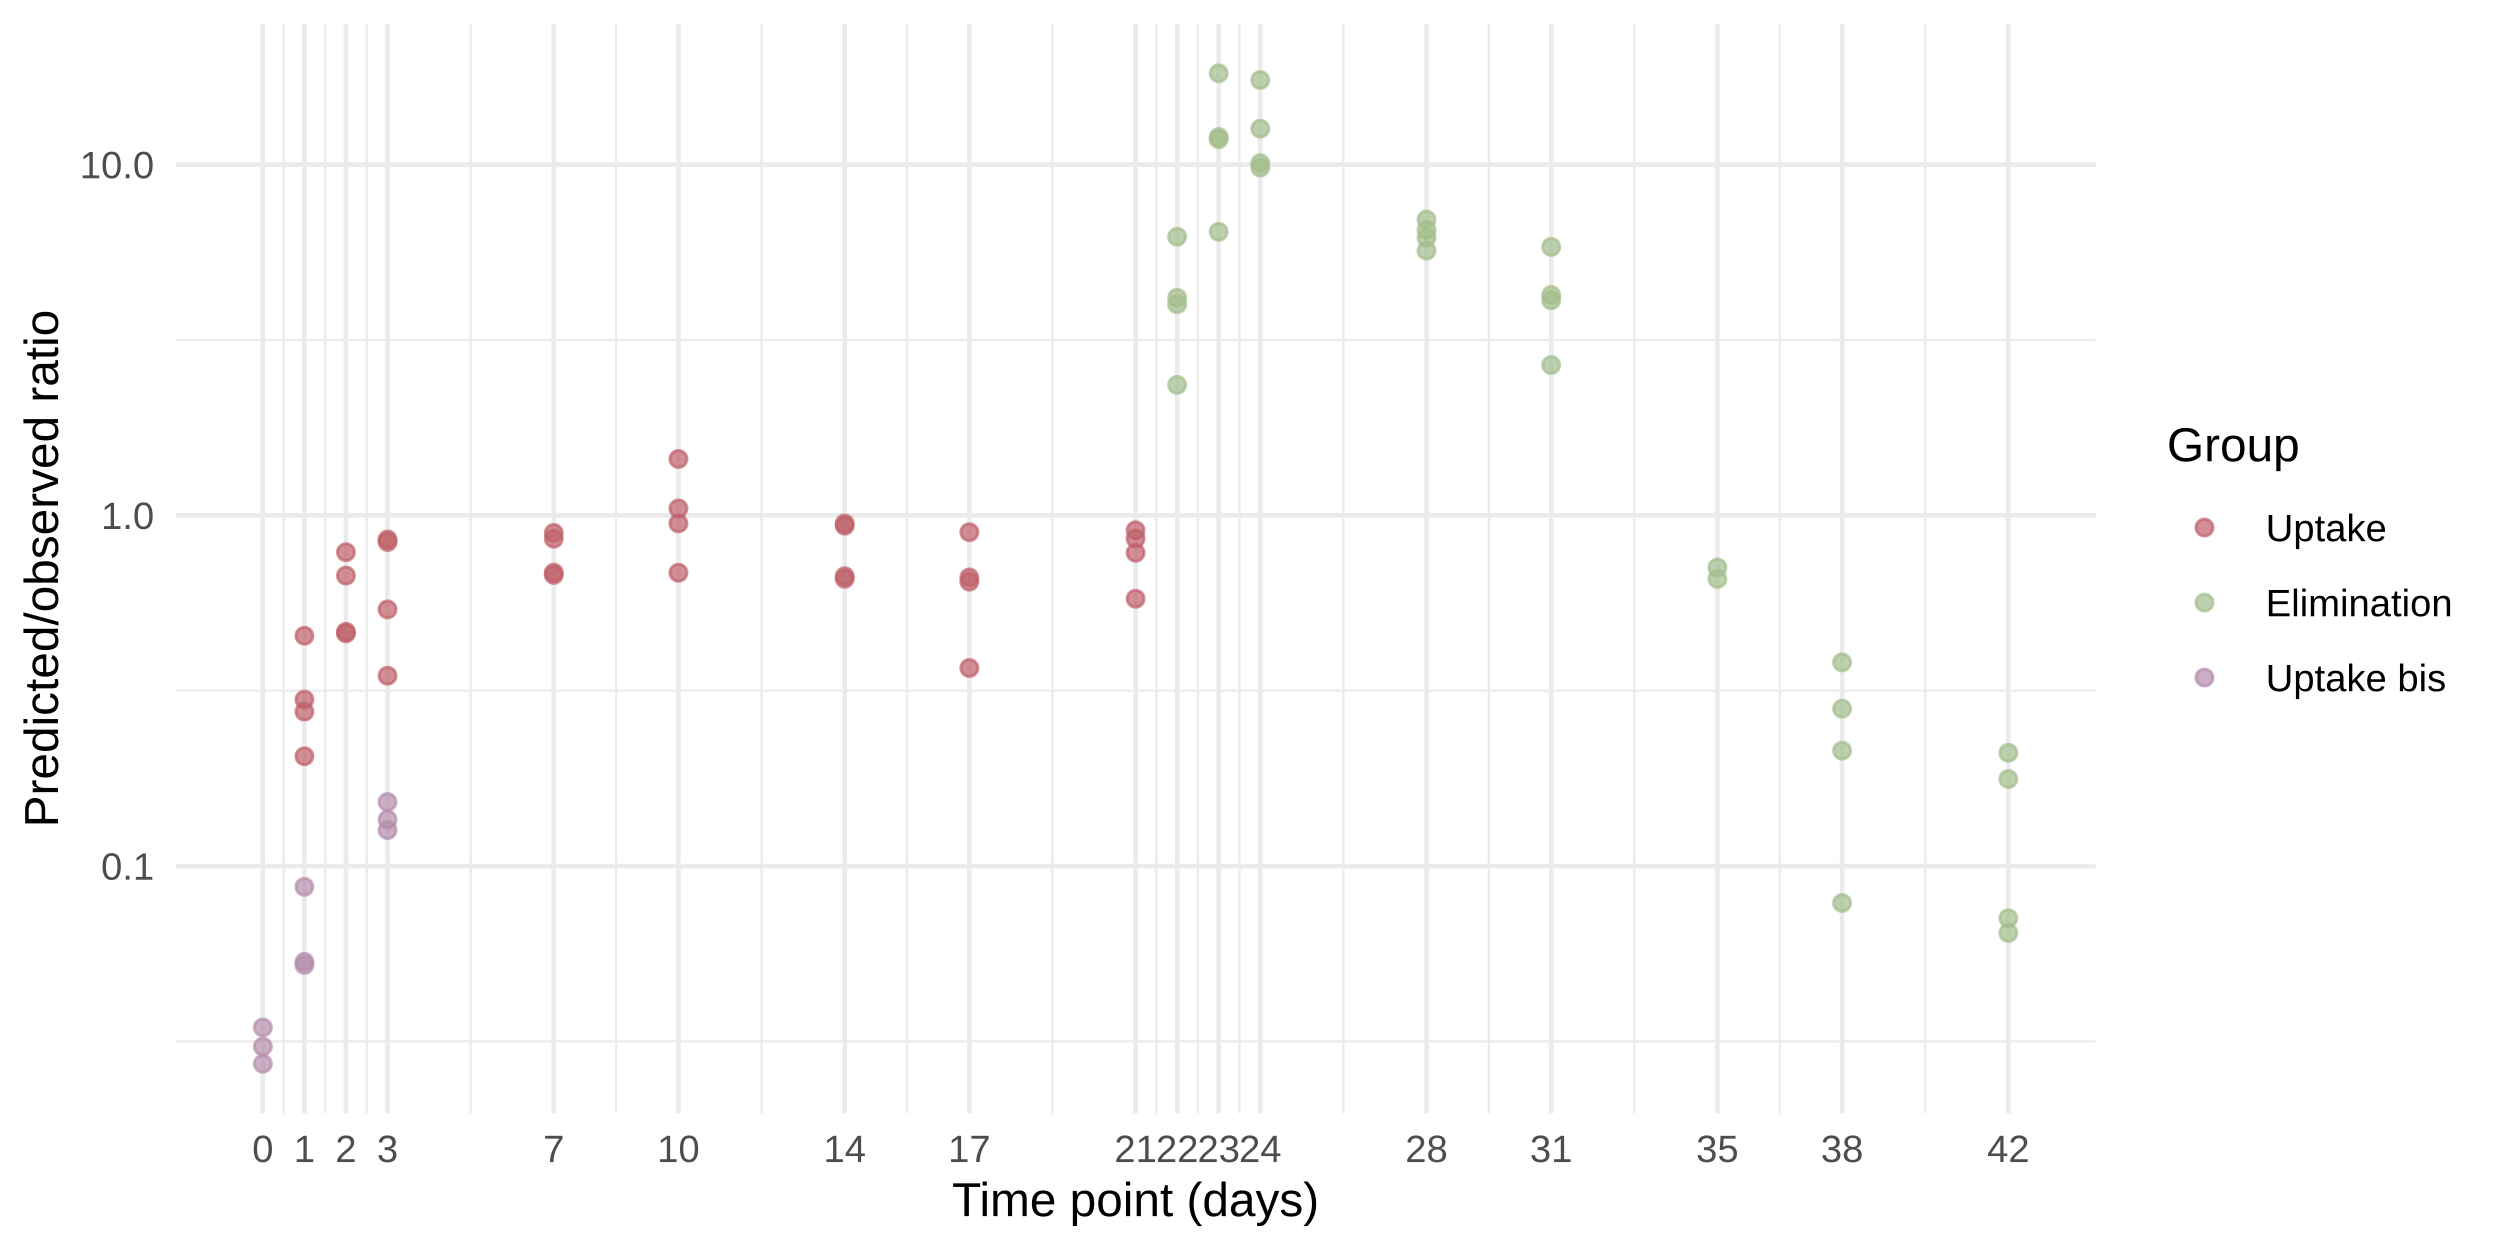
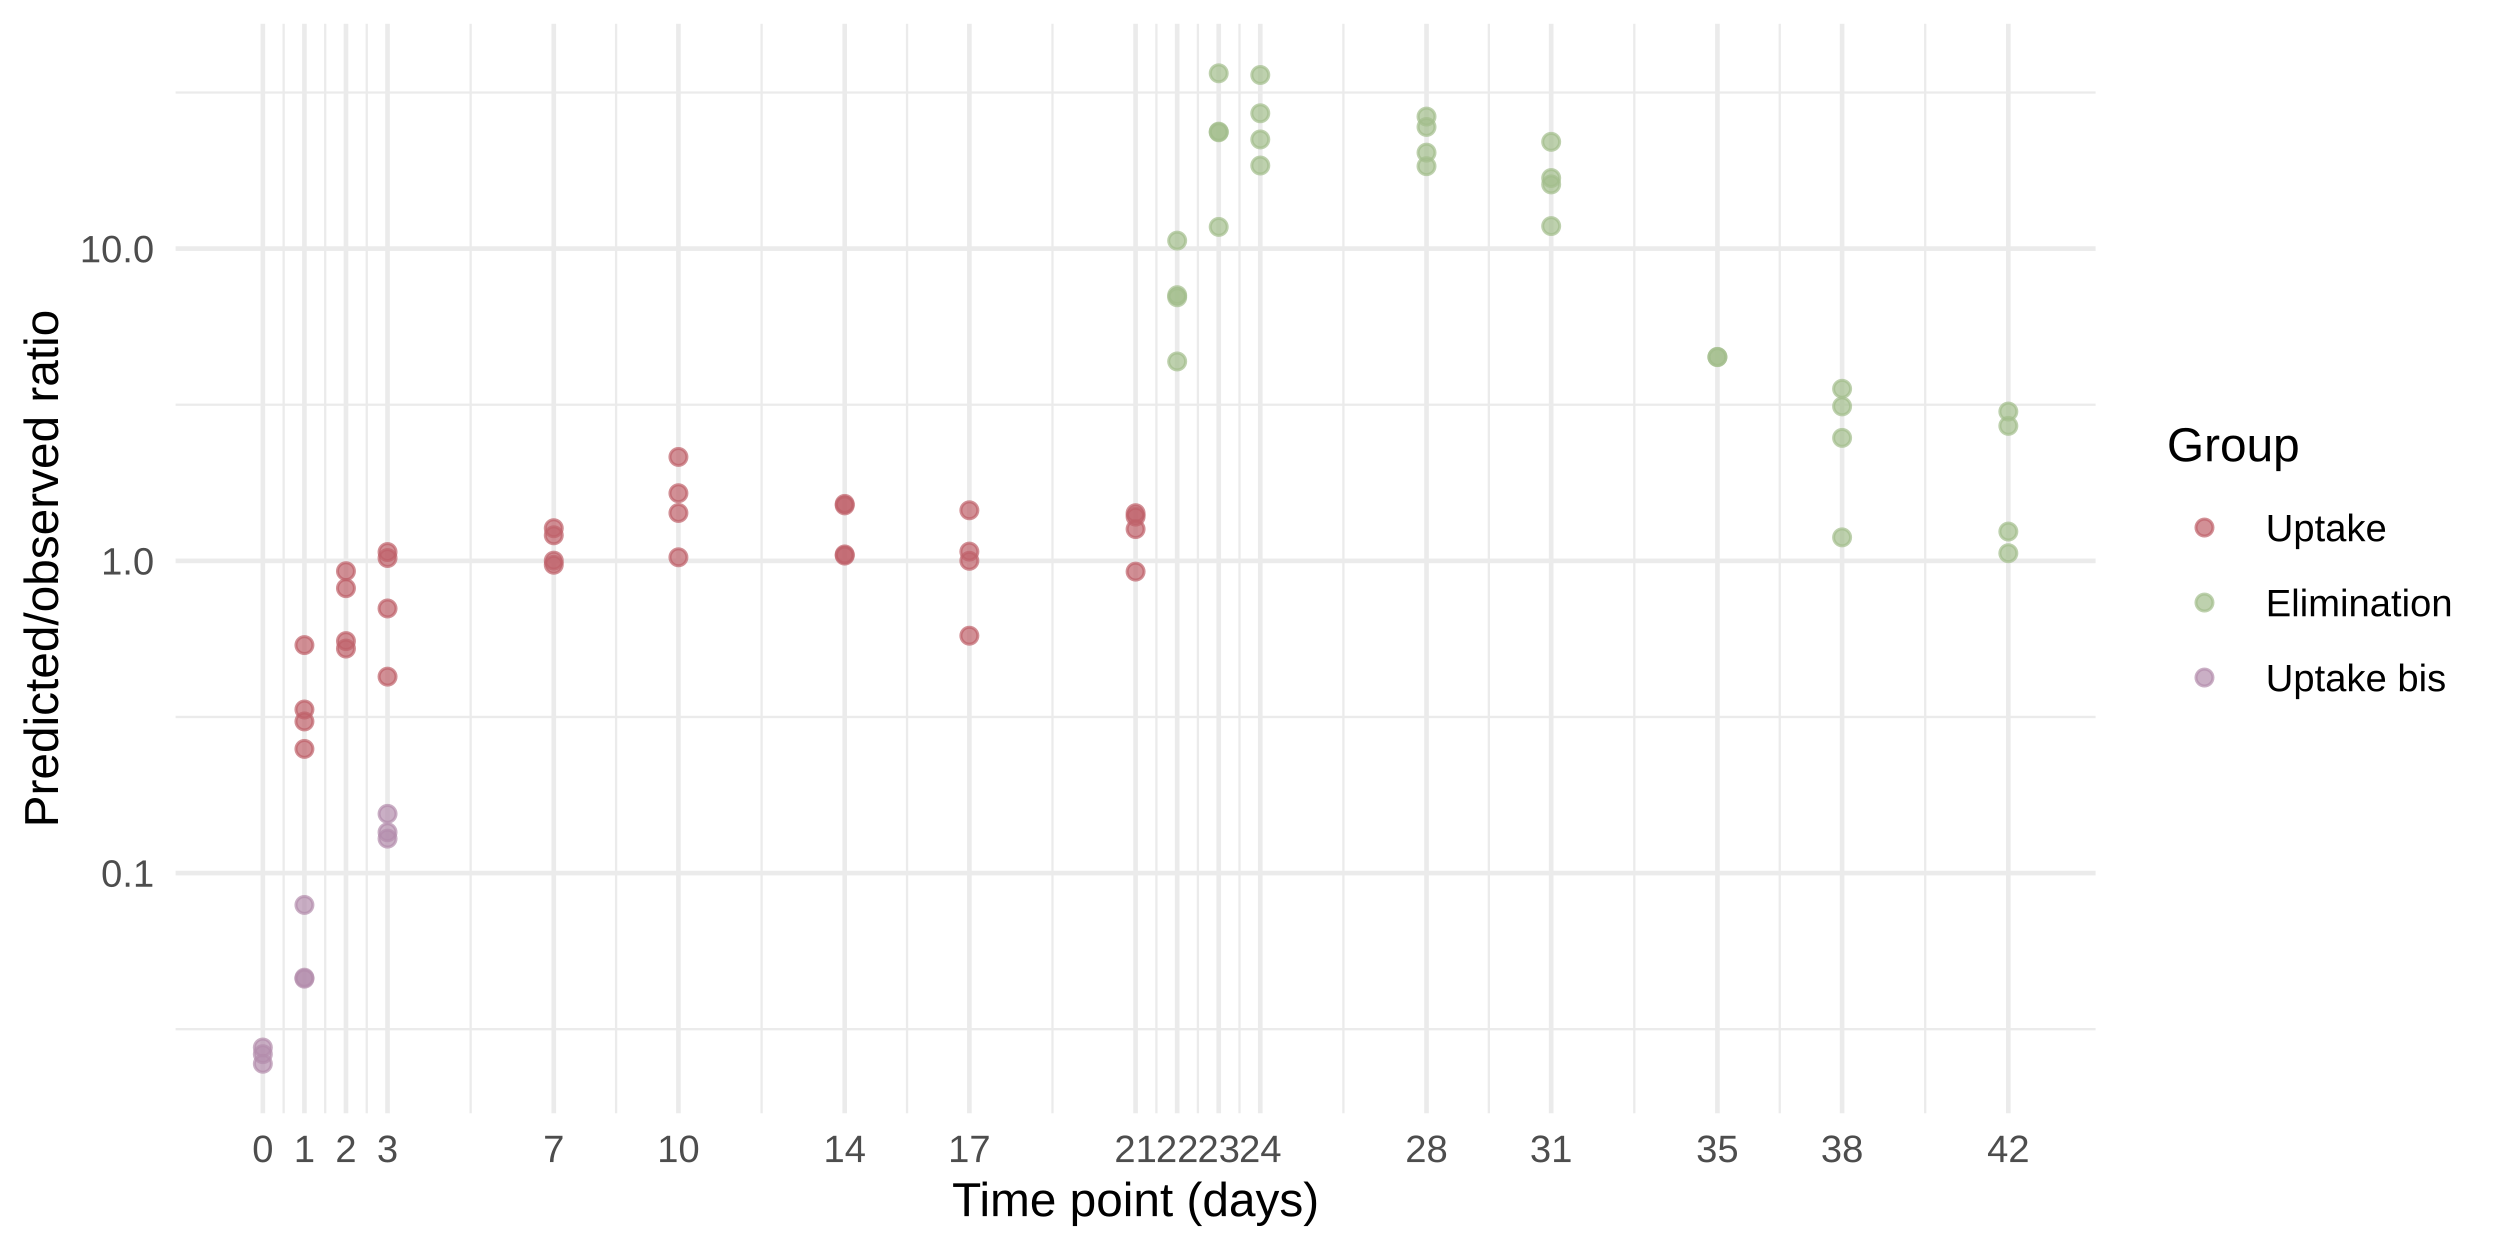
<svg xmlns="http://www.w3.org/2000/svg" width="576.00pt" height="288.00pt" viewBox="0 0 576.00 288.00">
  <g class="svglite">
    <defs>
      <style type="text/css">
    .svglite line, .svglite polyline, .svglite polygon, .svglite path, .svglite rect, .svglite circle {
      fill: none;
      stroke: #000000;
      stroke-linecap: round;
      stroke-linejoin: round;
      stroke-miterlimit: 10.00;
    }
    .svglite text {
      white-space: pre;
    }
    .svglite g.glyphgroup path {
      fill: inherit;
      stroke: none;
    }
  </style>
    </defs>
    <rect width="100%" height="100%" style="stroke: none; fill: #FFFFFF;" />
    <defs>
      <clipPath id="cpMC4wMHw1NzYuMDB8MC4wMHwyODguMDA=">
        <rect x="0.00" y="0.00" width="576.00" height="288.00" />
      </clipPath>
    </defs>
    <g clip-path="url(#cpMC4wMHw1NzYuMDB8MC4wMHwyODguMDA=)">
      <rect x="0.00" y="0.00" width="576.00" height="288.00" style="stroke-width: 1.07; stroke: none; fill: #FFFFFF;" />
    </g>
    <defs>
      <clipPath id="cpNDAuNDZ8NDgyLjgzfDUuNDh8MjU2LjUw">
        <rect x="40.46" y="5.48" width="442.37" height="251.02" />
      </clipPath>
    </defs>
    <g clip-path="url(#cpNDAuNDZ8NDgyLjgzfDUuNDh8MjU2LjUw)">
-       <polyline points="40.46,239.94 482.83,239.94 " style="stroke-width: 0.53; stroke: #EBEBEB; stroke-linecap: butt;" />
-       <polyline points="40.46,159.13 482.83,159.13 " style="stroke-width: 0.53; stroke: #EBEBEB; stroke-linecap: butt;" />
-       <polyline points="40.46,78.32 482.83,78.32 " style="stroke-width: 0.53; stroke: #EBEBEB; stroke-linecap: butt;" />
+       <polyline points="40.46,237.12 482.83,237.12 " style="stroke-width: 0.53; stroke: #EBEBEB; stroke-linecap: butt;" />
+       <polyline points="40.46,165.19 482.83,165.19 " style="stroke-width: 0.53; stroke: #EBEBEB; stroke-linecap: butt;" />
+       <polyline points="40.46,93.25 482.83,93.25 " style="stroke-width: 0.53; stroke: #EBEBEB; stroke-linecap: butt;" />
+       <polyline points="40.46,21.32 482.83,21.32 " style="stroke-width: 0.53; stroke: #EBEBEB; stroke-linecap: butt;" />
      <polyline points="65.35,256.50 65.35,5.48 " style="stroke-width: 0.53; stroke: #EBEBEB; stroke-linecap: butt;" />
      <polyline points="74.93,256.50 74.93,5.48 " style="stroke-width: 0.53; stroke: #EBEBEB; stroke-linecap: butt;" />
      <polyline points="84.50,256.50 84.50,5.48 " style="stroke-width: 0.53; stroke: #EBEBEB; stroke-linecap: butt;" />
      <polyline points="108.44,256.50 108.44,5.48 " style="stroke-width: 0.53; stroke: #EBEBEB; stroke-linecap: butt;" />
      <polyline points="141.95,256.50 141.95,5.48 " style="stroke-width: 0.53; stroke: #EBEBEB; stroke-linecap: butt;" />
      <polyline points="175.47,256.50 175.47,5.48 " style="stroke-width: 0.53; stroke: #EBEBEB; stroke-linecap: butt;" />
      <polyline points="208.98,256.50 208.98,5.48 " style="stroke-width: 0.53; stroke: #EBEBEB; stroke-linecap: butt;" />
      <polyline points="242.49,256.50 242.49,5.48 " style="stroke-width: 0.53; stroke: #EBEBEB; stroke-linecap: butt;" />
      <polyline points="266.43,256.50 266.43,5.48 " style="stroke-width: 0.53; stroke: #EBEBEB; stroke-linecap: butt;" />
      <polyline points="276.00,256.50 276.00,5.48 " style="stroke-width: 0.53; stroke: #EBEBEB; stroke-linecap: butt;" />
      <polyline points="285.58,256.50 285.58,5.48 " style="stroke-width: 0.53; stroke: #EBEBEB; stroke-linecap: butt;" />
      <polyline points="309.52,256.50 309.52,5.48 " style="stroke-width: 0.53; stroke: #EBEBEB; stroke-linecap: butt;" />
      <polyline points="343.03,256.50 343.03,5.48 " style="stroke-width: 0.53; stroke: #EBEBEB; stroke-linecap: butt;" />
      <polyline points="376.54,256.50 376.54,5.48 " style="stroke-width: 0.53; stroke: #EBEBEB; stroke-linecap: butt;" />
      <polyline points="410.06,256.50 410.06,5.48 " style="stroke-width: 0.53; stroke: #EBEBEB; stroke-linecap: butt;" />
      <polyline points="443.57,256.50 443.57,5.48 " style="stroke-width: 0.53; stroke: #EBEBEB; stroke-linecap: butt;" />
-       <polyline points="40.46,199.54 482.83,199.54 " style="stroke-width: 1.07; stroke: #EBEBEB; stroke-linecap: butt;" />
-       <polyline points="40.46,118.73 482.83,118.73 " style="stroke-width: 1.07; stroke: #EBEBEB; stroke-linecap: butt;" />
-       <polyline points="40.46,37.92 482.83,37.92 " style="stroke-width: 1.07; stroke: #EBEBEB; stroke-linecap: butt;" />
+       <polyline points="40.46,201.15 482.83,201.15 " style="stroke-width: 1.07; stroke: #EBEBEB; stroke-linecap: butt;" />
+       <polyline points="40.46,129.22 482.83,129.22 " style="stroke-width: 1.07; stroke: #EBEBEB; stroke-linecap: butt;" />
+       <polyline points="40.46,57.28 482.83,57.28 " style="stroke-width: 1.07; stroke: #EBEBEB; stroke-linecap: butt;" />
      <polyline points="70.14,256.50 70.14,5.48 " style="stroke-width: 1.07; stroke: #EBEBEB; stroke-linecap: butt;" />
      <polyline points="79.71,256.50 79.71,5.48 " style="stroke-width: 1.07; stroke: #EBEBEB; stroke-linecap: butt;" />
      <polyline points="89.29,256.50 89.29,5.48 " style="stroke-width: 1.07; stroke: #EBEBEB; stroke-linecap: butt;" />
      <polyline points="127.59,256.50 127.59,5.48 " style="stroke-width: 1.07; stroke: #EBEBEB; stroke-linecap: butt;" />
      <polyline points="156.31,256.50 156.31,5.48 " style="stroke-width: 1.07; stroke: #EBEBEB; stroke-linecap: butt;" />
      <polyline points="194.62,256.50 194.62,5.48 " style="stroke-width: 1.07; stroke: #EBEBEB; stroke-linecap: butt;" />
      <polyline points="223.34,256.50 223.34,5.48 " style="stroke-width: 1.07; stroke: #EBEBEB; stroke-linecap: butt;" />
      <polyline points="261.64,256.50 261.64,5.48 " style="stroke-width: 1.07; stroke: #EBEBEB; stroke-linecap: butt;" />
      <polyline points="271.22,256.50 271.22,5.48 " style="stroke-width: 1.07; stroke: #EBEBEB; stroke-linecap: butt;" />
      <polyline points="280.79,256.50 280.79,5.48 " style="stroke-width: 1.07; stroke: #EBEBEB; stroke-linecap: butt;" />
      <polyline points="290.37,256.50 290.37,5.48 " style="stroke-width: 1.07; stroke: #EBEBEB; stroke-linecap: butt;" />
      <polyline points="328.67,256.50 328.67,5.48 " style="stroke-width: 1.07; stroke: #EBEBEB; stroke-linecap: butt;" />
      <polyline points="357.39,256.50 357.39,5.48 " style="stroke-width: 1.07; stroke: #EBEBEB; stroke-linecap: butt;" />
      <polyline points="395.69,256.50 395.69,5.48 " style="stroke-width: 1.07; stroke: #EBEBEB; stroke-linecap: butt;" />
      <polyline points="424.42,256.50 424.42,5.48 " style="stroke-width: 1.07; stroke: #EBEBEB; stroke-linecap: butt;" />
      <polyline points="462.72,256.50 462.72,5.48 " style="stroke-width: 1.07; stroke: #EBEBEB; stroke-linecap: butt;" />
      <polyline points="60.56,256.50 60.56,5.48 " style="stroke-width: 1.07; stroke: #EBEBEB; stroke-linecap: butt;" />
-       <circle cx="70.14" cy="146.48" r="1.95" style="stroke-width: 0.71; stroke: #BF616A; stroke-opacity: 0.70; fill: #BF616A; fill-opacity: 0.70;" />
-       <circle cx="70.14" cy="163.95" r="1.95" style="stroke-width: 0.71; stroke: #BF616A; stroke-opacity: 0.70; fill: #BF616A; fill-opacity: 0.70;" />
-       <circle cx="70.14" cy="161.18" r="1.95" style="stroke-width: 0.71; stroke: #BF616A; stroke-opacity: 0.70; fill: #BF616A; fill-opacity: 0.70;" />
-       <circle cx="70.14" cy="174.24" r="1.95" style="stroke-width: 0.71; stroke: #BF616A; stroke-opacity: 0.70; fill: #BF616A; fill-opacity: 0.70;" />
-       <circle cx="79.71" cy="127.23" r="1.95" style="stroke-width: 0.71; stroke: #BF616A; stroke-opacity: 0.70; fill: #BF616A; fill-opacity: 0.70;" />
-       <circle cx="79.71" cy="145.93" r="1.95" style="stroke-width: 0.71; stroke: #BF616A; stroke-opacity: 0.70; fill: #BF616A; fill-opacity: 0.70;" />
-       <circle cx="79.71" cy="145.57" r="1.95" style="stroke-width: 0.71; stroke: #BF616A; stroke-opacity: 0.70; fill: #BF616A; fill-opacity: 0.70;" />
-       <circle cx="79.71" cy="132.61" r="1.95" style="stroke-width: 0.71; stroke: #BF616A; stroke-opacity: 0.70; fill: #BF616A; fill-opacity: 0.70;" />
-       <circle cx="89.29" cy="124.28" r="1.95" style="stroke-width: 0.71; stroke: #BF616A; stroke-opacity: 0.70; fill: #BF616A; fill-opacity: 0.70;" />
-       <circle cx="89.29" cy="124.88" r="1.95" style="stroke-width: 0.71; stroke: #BF616A; stroke-opacity: 0.70; fill: #BF616A; fill-opacity: 0.70;" />
-       <circle cx="89.29" cy="155.69" r="1.95" style="stroke-width: 0.71; stroke: #BF616A; stroke-opacity: 0.70; fill: #BF616A; fill-opacity: 0.70;" />
-       <circle cx="89.29" cy="140.41" r="1.95" style="stroke-width: 0.71; stroke: #BF616A; stroke-opacity: 0.70; fill: #BF616A; fill-opacity: 0.70;" />
-       <circle cx="127.59" cy="132.46" r="1.95" style="stroke-width: 0.71; stroke: #BF616A; stroke-opacity: 0.70; fill: #BF616A; fill-opacity: 0.70;" />
-       <circle cx="127.59" cy="122.79" r="1.95" style="stroke-width: 0.71; stroke: #BF616A; stroke-opacity: 0.70; fill: #BF616A; fill-opacity: 0.70;" />
-       <circle cx="127.59" cy="124.12" r="1.95" style="stroke-width: 0.71; stroke: #BF616A; stroke-opacity: 0.70; fill: #BF616A; fill-opacity: 0.70;" />
-       <circle cx="127.59" cy="131.94" r="1.95" style="stroke-width: 0.71; stroke: #BF616A; stroke-opacity: 0.70; fill: #BF616A; fill-opacity: 0.70;" />
-       <circle cx="156.31" cy="120.59" r="1.95" style="stroke-width: 0.71; stroke: #BF616A; stroke-opacity: 0.70; fill: #BF616A; fill-opacity: 0.70;" />
-       <circle cx="156.31" cy="105.75" r="1.95" style="stroke-width: 0.71; stroke: #BF616A; stroke-opacity: 0.70; fill: #BF616A; fill-opacity: 0.70;" />
-       <circle cx="156.31" cy="131.96" r="1.95" style="stroke-width: 0.71; stroke: #BF616A; stroke-opacity: 0.70; fill: #BF616A; fill-opacity: 0.70;" />
-       <circle cx="156.31" cy="117.15" r="1.95" style="stroke-width: 0.71; stroke: #BF616A; stroke-opacity: 0.70; fill: #BF616A; fill-opacity: 0.70;" />
-       <circle cx="194.62" cy="133.36" r="1.95" style="stroke-width: 0.71; stroke: #BF616A; stroke-opacity: 0.70; fill: #BF616A; fill-opacity: 0.70;" />
-       <circle cx="194.62" cy="120.61" r="1.95" style="stroke-width: 0.71; stroke: #BF616A; stroke-opacity: 0.70; fill: #BF616A; fill-opacity: 0.70;" />
-       <circle cx="194.62" cy="121.13" r="1.95" style="stroke-width: 0.71; stroke: #BF616A; stroke-opacity: 0.70; fill: #BF616A; fill-opacity: 0.70;" />
-       <circle cx="194.62" cy="132.74" r="1.95" style="stroke-width: 0.71; stroke: #BF616A; stroke-opacity: 0.70; fill: #BF616A; fill-opacity: 0.70;" />
-       <circle cx="223.34" cy="133.04" r="1.95" style="stroke-width: 0.71; stroke: #BF616A; stroke-opacity: 0.70; fill: #BF616A; fill-opacity: 0.70;" />
-       <circle cx="223.34" cy="122.63" r="1.95" style="stroke-width: 0.71; stroke: #BF616A; stroke-opacity: 0.70; fill: #BF616A; fill-opacity: 0.70;" />
-       <circle cx="223.34" cy="134.02" r="1.95" style="stroke-width: 0.71; stroke: #BF616A; stroke-opacity: 0.70; fill: #BF616A; fill-opacity: 0.70;" />
-       <circle cx="223.34" cy="153.91" r="1.95" style="stroke-width: 0.71; stroke: #BF616A; stroke-opacity: 0.70; fill: #BF616A; fill-opacity: 0.70;" />
-       <circle cx="261.64" cy="127.35" r="1.95" style="stroke-width: 0.71; stroke: #BF616A; stroke-opacity: 0.70; fill: #BF616A; fill-opacity: 0.70;" />
-       <circle cx="261.64" cy="122.18" r="1.95" style="stroke-width: 0.71; stroke: #BF616A; stroke-opacity: 0.70; fill: #BF616A; fill-opacity: 0.70;" />
-       <circle cx="261.64" cy="124.10" r="1.95" style="stroke-width: 0.71; stroke: #BF616A; stroke-opacity: 0.70; fill: #BF616A; fill-opacity: 0.70;" />
-       <circle cx="261.64" cy="137.95" r="1.95" style="stroke-width: 0.71; stroke: #BF616A; stroke-opacity: 0.70; fill: #BF616A; fill-opacity: 0.70;" />
-       <circle cx="271.22" cy="70.10" r="1.95" style="stroke-width: 0.71; stroke: #A3BE8C; stroke-opacity: 0.70; fill: #A3BE8C; fill-opacity: 0.70;" />
-       <circle cx="271.22" cy="68.62" r="1.95" style="stroke-width: 0.71; stroke: #A3BE8C; stroke-opacity: 0.70; fill: #A3BE8C; fill-opacity: 0.70;" />
-       <circle cx="271.22" cy="88.68" r="1.95" style="stroke-width: 0.71; stroke: #A3BE8C; stroke-opacity: 0.70; fill: #A3BE8C; fill-opacity: 0.70;" />
-       <circle cx="271.22" cy="54.54" r="1.95" style="stroke-width: 0.71; stroke: #A3BE8C; stroke-opacity: 0.70; fill: #A3BE8C; fill-opacity: 0.70;" />
-       <circle cx="280.79" cy="53.40" r="1.95" style="stroke-width: 0.71; stroke: #A3BE8C; stroke-opacity: 0.70; fill: #A3BE8C; fill-opacity: 0.70;" />
-       <circle cx="280.79" cy="31.56" r="1.95" style="stroke-width: 0.71; stroke: #A3BE8C; stroke-opacity: 0.70; fill: #A3BE8C; fill-opacity: 0.70;" />
+       <circle cx="70.14" cy="148.63" r="1.95" style="stroke-width: 0.71; stroke: #BF616A; stroke-opacity: 0.70; fill: #BF616A; fill-opacity: 0.70;" />
+       <circle cx="70.14" cy="166.22" r="1.95" style="stroke-width: 0.71; stroke: #BF616A; stroke-opacity: 0.70; fill: #BF616A; fill-opacity: 0.70;" />
+       <circle cx="70.14" cy="163.47" r="1.95" style="stroke-width: 0.71; stroke: #BF616A; stroke-opacity: 0.70; fill: #BF616A; fill-opacity: 0.70;" />
+       <circle cx="70.14" cy="172.55" r="1.95" style="stroke-width: 0.71; stroke: #BF616A; stroke-opacity: 0.70; fill: #BF616A; fill-opacity: 0.70;" />
+       <circle cx="79.71" cy="131.60" r="1.95" style="stroke-width: 0.71; stroke: #BF616A; stroke-opacity: 0.70; fill: #BF616A; fill-opacity: 0.70;" />
+       <circle cx="79.71" cy="149.43" r="1.95" style="stroke-width: 0.71; stroke: #BF616A; stroke-opacity: 0.70; fill: #BF616A; fill-opacity: 0.70;" />
+       <circle cx="79.71" cy="147.71" r="1.95" style="stroke-width: 0.71; stroke: #BF616A; stroke-opacity: 0.70; fill: #BF616A; fill-opacity: 0.70;" />
+       <circle cx="79.71" cy="135.52" r="1.95" style="stroke-width: 0.71; stroke: #BF616A; stroke-opacity: 0.70; fill: #BF616A; fill-opacity: 0.70;" />
+       <circle cx="89.29" cy="127.19" r="1.95" style="stroke-width: 0.71; stroke: #BF616A; stroke-opacity: 0.70; fill: #BF616A; fill-opacity: 0.70;" />
+       <circle cx="89.29" cy="128.57" r="1.95" style="stroke-width: 0.71; stroke: #BF616A; stroke-opacity: 0.70; fill: #BF616A; fill-opacity: 0.70;" />
+       <circle cx="89.29" cy="155.90" r="1.95" style="stroke-width: 0.71; stroke: #BF616A; stroke-opacity: 0.70; fill: #BF616A; fill-opacity: 0.70;" />
+       <circle cx="89.29" cy="140.19" r="1.95" style="stroke-width: 0.71; stroke: #BF616A; stroke-opacity: 0.70; fill: #BF616A; fill-opacity: 0.70;" />
+       <circle cx="127.59" cy="129.18" r="1.95" style="stroke-width: 0.71; stroke: #BF616A; stroke-opacity: 0.70; fill: #BF616A; fill-opacity: 0.70;" />
+       <circle cx="127.59" cy="121.70" r="1.95" style="stroke-width: 0.71; stroke: #BF616A; stroke-opacity: 0.70; fill: #BF616A; fill-opacity: 0.70;" />
+       <circle cx="127.59" cy="123.33" r="1.95" style="stroke-width: 0.71; stroke: #BF616A; stroke-opacity: 0.70; fill: #BF616A; fill-opacity: 0.70;" />
+       <circle cx="127.59" cy="130.12" r="1.95" style="stroke-width: 0.71; stroke: #BF616A; stroke-opacity: 0.70; fill: #BF616A; fill-opacity: 0.70;" />
+       <circle cx="156.31" cy="118.19" r="1.95" style="stroke-width: 0.71; stroke: #BF616A; stroke-opacity: 0.70; fill: #BF616A; fill-opacity: 0.70;" />
+       <circle cx="156.31" cy="105.28" r="1.95" style="stroke-width: 0.71; stroke: #BF616A; stroke-opacity: 0.70; fill: #BF616A; fill-opacity: 0.70;" />
+       <circle cx="156.31" cy="128.40" r="1.95" style="stroke-width: 0.71; stroke: #BF616A; stroke-opacity: 0.70; fill: #BF616A; fill-opacity: 0.70;" />
+       <circle cx="156.31" cy="113.64" r="1.95" style="stroke-width: 0.71; stroke: #BF616A; stroke-opacity: 0.70; fill: #BF616A; fill-opacity: 0.70;" />
+       <circle cx="194.62" cy="127.74" r="1.95" style="stroke-width: 0.71; stroke: #BF616A; stroke-opacity: 0.70; fill: #BF616A; fill-opacity: 0.70;" />
+       <circle cx="194.62" cy="116.10" r="1.95" style="stroke-width: 0.71; stroke: #BF616A; stroke-opacity: 0.70; fill: #BF616A; fill-opacity: 0.70;" />
+       <circle cx="194.62" cy="116.44" r="1.95" style="stroke-width: 0.71; stroke: #BF616A; stroke-opacity: 0.70; fill: #BF616A; fill-opacity: 0.70;" />
+       <circle cx="194.62" cy="128.01" r="1.95" style="stroke-width: 0.71; stroke: #BF616A; stroke-opacity: 0.70; fill: #BF616A; fill-opacity: 0.70;" />
+       <circle cx="223.34" cy="127.09" r="1.95" style="stroke-width: 0.71; stroke: #BF616A; stroke-opacity: 0.70; fill: #BF616A; fill-opacity: 0.70;" />
+       <circle cx="223.34" cy="117.57" r="1.95" style="stroke-width: 0.71; stroke: #BF616A; stroke-opacity: 0.70; fill: #BF616A; fill-opacity: 0.70;" />
+       <circle cx="223.34" cy="129.21" r="1.95" style="stroke-width: 0.71; stroke: #BF616A; stroke-opacity: 0.70; fill: #BF616A; fill-opacity: 0.70;" />
+       <circle cx="223.34" cy="146.47" r="1.95" style="stroke-width: 0.71; stroke: #BF616A; stroke-opacity: 0.70; fill: #BF616A; fill-opacity: 0.70;" />
+       <circle cx="261.64" cy="121.90" r="1.95" style="stroke-width: 0.71; stroke: #BF616A; stroke-opacity: 0.70; fill: #BF616A; fill-opacity: 0.70;" />
+       <circle cx="261.64" cy="118.24" r="1.95" style="stroke-width: 0.71; stroke: #BF616A; stroke-opacity: 0.70; fill: #BF616A; fill-opacity: 0.70;" />
+       <circle cx="261.64" cy="119.03" r="1.95" style="stroke-width: 0.71; stroke: #BF616A; stroke-opacity: 0.70; fill: #BF616A; fill-opacity: 0.70;" />
+       <circle cx="261.64" cy="131.70" r="1.95" style="stroke-width: 0.71; stroke: #BF616A; stroke-opacity: 0.70; fill: #BF616A; fill-opacity: 0.70;" />
+       <circle cx="271.22" cy="68.01" r="1.95" style="stroke-width: 0.71; stroke: #A3BE8C; stroke-opacity: 0.70; fill: #A3BE8C; fill-opacity: 0.70;" />
+       <circle cx="271.22" cy="68.49" r="1.95" style="stroke-width: 0.71; stroke: #A3BE8C; stroke-opacity: 0.70; fill: #A3BE8C; fill-opacity: 0.70;" />
+       <circle cx="271.22" cy="83.28" r="1.95" style="stroke-width: 0.71; stroke: #A3BE8C; stroke-opacity: 0.70; fill: #A3BE8C; fill-opacity: 0.70;" />
+       <circle cx="271.22" cy="55.44" r="1.95" style="stroke-width: 0.71; stroke: #A3BE8C; stroke-opacity: 0.70; fill: #A3BE8C; fill-opacity: 0.70;" />
+       <circle cx="280.79" cy="52.28" r="1.95" style="stroke-width: 0.71; stroke: #A3BE8C; stroke-opacity: 0.70; fill: #A3BE8C; fill-opacity: 0.70;" />
+       <circle cx="280.79" cy="30.33" r="1.95" style="stroke-width: 0.71; stroke: #A3BE8C; stroke-opacity: 0.70; fill: #A3BE8C; fill-opacity: 0.70;" />
      <circle cx="280.79" cy="16.89" r="1.95" style="stroke-width: 0.71; stroke: #A3BE8C; stroke-opacity: 0.70; fill: #A3BE8C; fill-opacity: 0.70;" />
-       <circle cx="280.79" cy="32.08" r="1.95" style="stroke-width: 0.71; stroke: #A3BE8C; stroke-opacity: 0.70; fill: #A3BE8C; fill-opacity: 0.70;" />
-       <circle cx="290.37" cy="38.62" r="1.95" style="stroke-width: 0.71; stroke: #A3BE8C; stroke-opacity: 0.70; fill: #A3BE8C; fill-opacity: 0.70;" />
-       <circle cx="290.37" cy="37.59" r="1.95" style="stroke-width: 0.71; stroke: #A3BE8C; stroke-opacity: 0.70; fill: #A3BE8C; fill-opacity: 0.70;" />
-       <circle cx="290.37" cy="18.44" r="1.95" style="stroke-width: 0.71; stroke: #A3BE8C; stroke-opacity: 0.70; fill: #A3BE8C; fill-opacity: 0.70;" />
-       <circle cx="290.37" cy="29.65" r="1.95" style="stroke-width: 0.71; stroke: #A3BE8C; stroke-opacity: 0.70; fill: #A3BE8C; fill-opacity: 0.70;" />
-       <circle cx="328.67" cy="53.00" r="1.95" style="stroke-width: 0.71; stroke: #A3BE8C; stroke-opacity: 0.70; fill: #A3BE8C; fill-opacity: 0.70;" />
-       <circle cx="328.67" cy="50.58" r="1.95" style="stroke-width: 0.71; stroke: #A3BE8C; stroke-opacity: 0.70; fill: #A3BE8C; fill-opacity: 0.70;" />
-       <circle cx="328.67" cy="54.78" r="1.95" style="stroke-width: 0.71; stroke: #A3BE8C; stroke-opacity: 0.70; fill: #A3BE8C; fill-opacity: 0.70;" />
-       <circle cx="328.67" cy="57.73" r="1.95" style="stroke-width: 0.71; stroke: #A3BE8C; stroke-opacity: 0.70; fill: #A3BE8C; fill-opacity: 0.70;" />
-       <circle cx="357.39" cy="56.88" r="1.95" style="stroke-width: 0.71; stroke: #A3BE8C; stroke-opacity: 0.70; fill: #A3BE8C; fill-opacity: 0.70;" />
-       <circle cx="357.39" cy="69.18" r="1.95" style="stroke-width: 0.71; stroke: #A3BE8C; stroke-opacity: 0.70; fill: #A3BE8C; fill-opacity: 0.70;" />
-       <circle cx="357.39" cy="84.10" r="1.95" style="stroke-width: 0.71; stroke: #A3BE8C; stroke-opacity: 0.70; fill: #A3BE8C; fill-opacity: 0.70;" />
-       <circle cx="357.39" cy="67.97" r="1.95" style="stroke-width: 0.71; stroke: #A3BE8C; stroke-opacity: 0.70; fill: #A3BE8C; fill-opacity: 0.70;" />
-       <circle cx="395.69" cy="133.38" r="1.95" style="stroke-width: 0.71; stroke: #A3BE8C; stroke-opacity: 0.70; fill: #A3BE8C; fill-opacity: 0.70;" />
-       <circle cx="395.69" cy="130.75" r="1.95" style="stroke-width: 0.71; stroke: #A3BE8C; stroke-opacity: 0.70; fill: #A3BE8C; fill-opacity: 0.70;" />
-       <circle cx="424.42" cy="172.94" r="1.95" style="stroke-width: 0.71; stroke: #A3BE8C; stroke-opacity: 0.70; fill: #A3BE8C; fill-opacity: 0.70;" />
-       <circle cx="424.42" cy="208.05" r="1.95" style="stroke-width: 0.71; stroke: #A3BE8C; stroke-opacity: 0.70; fill: #A3BE8C; fill-opacity: 0.70;" />
-       <circle cx="424.42" cy="152.62" r="1.95" style="stroke-width: 0.71; stroke: #A3BE8C; stroke-opacity: 0.70; fill: #A3BE8C; fill-opacity: 0.70;" />
-       <circle cx="424.42" cy="163.28" r="1.95" style="stroke-width: 0.71; stroke: #A3BE8C; stroke-opacity: 0.70; fill: #A3BE8C; fill-opacity: 0.70;" />
-       <circle cx="462.72" cy="211.56" r="1.95" style="stroke-width: 0.71; stroke: #A3BE8C; stroke-opacity: 0.70; fill: #A3BE8C; fill-opacity: 0.70;" />
-       <circle cx="462.72" cy="179.48" r="1.95" style="stroke-width: 0.71; stroke: #A3BE8C; stroke-opacity: 0.70; fill: #A3BE8C; fill-opacity: 0.70;" />
-       <circle cx="462.72" cy="173.45" r="1.95" style="stroke-width: 0.71; stroke: #A3BE8C; stroke-opacity: 0.70; fill: #A3BE8C; fill-opacity: 0.70;" />
-       <circle cx="462.72" cy="214.96" r="1.95" style="stroke-width: 0.71; stroke: #A3BE8C; stroke-opacity: 0.70; fill: #A3BE8C; fill-opacity: 0.70;" />
-       <circle cx="60.56" cy="241.13" r="1.95" style="stroke-width: 0.71; stroke: #B48EAD; stroke-opacity: 0.70; fill: #B48EAD; fill-opacity: 0.70;" />
+       <circle cx="280.79" cy="30.48" r="1.95" style="stroke-width: 0.71; stroke: #A3BE8C; stroke-opacity: 0.70; fill: #A3BE8C; fill-opacity: 0.70;" />
+       <circle cx="290.37" cy="32.13" r="1.95" style="stroke-width: 0.71; stroke: #A3BE8C; stroke-opacity: 0.70; fill: #A3BE8C; fill-opacity: 0.70;" />
+       <circle cx="290.37" cy="38.14" r="1.95" style="stroke-width: 0.71; stroke: #A3BE8C; stroke-opacity: 0.70; fill: #A3BE8C; fill-opacity: 0.70;" />
+       <circle cx="290.37" cy="17.28" r="1.95" style="stroke-width: 0.71; stroke: #A3BE8C; stroke-opacity: 0.70; fill: #A3BE8C; fill-opacity: 0.70;" />
+       <circle cx="290.37" cy="26.10" r="1.95" style="stroke-width: 0.71; stroke: #A3BE8C; stroke-opacity: 0.70; fill: #A3BE8C; fill-opacity: 0.70;" />
+       <circle cx="328.67" cy="26.86" r="1.95" style="stroke-width: 0.71; stroke: #A3BE8C; stroke-opacity: 0.70; fill: #A3BE8C; fill-opacity: 0.70;" />
+       <circle cx="328.67" cy="35.17" r="1.95" style="stroke-width: 0.71; stroke: #A3BE8C; stroke-opacity: 0.70; fill: #A3BE8C; fill-opacity: 0.70;" />
+       <circle cx="328.67" cy="29.25" r="1.95" style="stroke-width: 0.71; stroke: #A3BE8C; stroke-opacity: 0.70; fill: #A3BE8C; fill-opacity: 0.70;" />
+       <circle cx="328.67" cy="38.29" r="1.95" style="stroke-width: 0.71; stroke: #A3BE8C; stroke-opacity: 0.70; fill: #A3BE8C; fill-opacity: 0.70;" />
+       <circle cx="357.39" cy="32.68" r="1.95" style="stroke-width: 0.71; stroke: #A3BE8C; stroke-opacity: 0.70; fill: #A3BE8C; fill-opacity: 0.70;" />
+       <circle cx="357.39" cy="42.49" r="1.95" style="stroke-width: 0.71; stroke: #A3BE8C; stroke-opacity: 0.70; fill: #A3BE8C; fill-opacity: 0.70;" />
+       <circle cx="357.39" cy="52.09" r="1.95" style="stroke-width: 0.71; stroke: #A3BE8C; stroke-opacity: 0.70; fill: #A3BE8C; fill-opacity: 0.70;" />
+       <circle cx="357.39" cy="41.02" r="1.95" style="stroke-width: 0.71; stroke: #A3BE8C; stroke-opacity: 0.70; fill: #A3BE8C; fill-opacity: 0.70;" />
+       <circle cx="395.69" cy="82.29" r="1.95" style="stroke-width: 0.71; stroke: #A3BE8C; stroke-opacity: 0.70; fill: #A3BE8C; fill-opacity: 0.70;" />
+       <circle cx="395.69" cy="82.22" r="1.95" style="stroke-width: 0.71; stroke: #A3BE8C; stroke-opacity: 0.70; fill: #A3BE8C; fill-opacity: 0.70;" />
+       <circle cx="424.42" cy="100.89" r="1.95" style="stroke-width: 0.71; stroke: #A3BE8C; stroke-opacity: 0.70; fill: #A3BE8C; fill-opacity: 0.70;" />
+       <circle cx="424.42" cy="123.81" r="1.95" style="stroke-width: 0.71; stroke: #A3BE8C; stroke-opacity: 0.70; fill: #A3BE8C; fill-opacity: 0.70;" />
+       <circle cx="424.42" cy="89.58" r="1.95" style="stroke-width: 0.71; stroke: #A3BE8C; stroke-opacity: 0.70; fill: #A3BE8C; fill-opacity: 0.70;" />
+       <circle cx="424.42" cy="93.63" r="1.95" style="stroke-width: 0.71; stroke: #A3BE8C; stroke-opacity: 0.70; fill: #A3BE8C; fill-opacity: 0.70;" />
+       <circle cx="462.72" cy="127.46" r="1.95" style="stroke-width: 0.71; stroke: #A3BE8C; stroke-opacity: 0.70; fill: #A3BE8C; fill-opacity: 0.70;" />
+       <circle cx="462.72" cy="98.12" r="1.95" style="stroke-width: 0.71; stroke: #A3BE8C; stroke-opacity: 0.70; fill: #A3BE8C; fill-opacity: 0.70;" />
+       <circle cx="462.72" cy="94.82" r="1.95" style="stroke-width: 0.71; stroke: #A3BE8C; stroke-opacity: 0.70; fill: #A3BE8C; fill-opacity: 0.70;" />
+       <circle cx="462.72" cy="122.47" r="1.95" style="stroke-width: 0.71; stroke: #A3BE8C; stroke-opacity: 0.70; fill: #A3BE8C; fill-opacity: 0.70;" />
      <circle cx="60.56" cy="245.09" r="1.95" style="stroke-width: 0.71; stroke: #B48EAD; stroke-opacity: 0.70; fill: #B48EAD; fill-opacity: 0.70;" />
-       <circle cx="60.56" cy="236.73" r="1.95" style="stroke-width: 0.71; stroke: #B48EAD; stroke-opacity: 0.70; fill: #B48EAD; fill-opacity: 0.70;" />
-       <circle cx="70.14" cy="222.35" r="1.95" style="stroke-width: 0.71; stroke: #B48EAD; stroke-opacity: 0.70; fill: #B48EAD; fill-opacity: 0.70;" />
-       <circle cx="70.14" cy="204.32" r="1.95" style="stroke-width: 0.71; stroke: #B48EAD; stroke-opacity: 0.70; fill: #B48EAD; fill-opacity: 0.70;" />
-       <circle cx="70.14" cy="221.60" r="1.95" style="stroke-width: 0.71; stroke: #B48EAD; stroke-opacity: 0.70; fill: #B48EAD; fill-opacity: 0.70;" />
-       <circle cx="89.29" cy="188.83" r="1.95" style="stroke-width: 0.71; stroke: #B48EAD; stroke-opacity: 0.70; fill: #B48EAD; fill-opacity: 0.70;" />
-       <circle cx="89.29" cy="191.26" r="1.95" style="stroke-width: 0.71; stroke: #B48EAD; stroke-opacity: 0.70; fill: #B48EAD; fill-opacity: 0.70;" />
-       <circle cx="89.29" cy="184.79" r="1.95" style="stroke-width: 0.71; stroke: #B48EAD; stroke-opacity: 0.70; fill: #B48EAD; fill-opacity: 0.70;" />
+       <circle cx="60.56" cy="242.88" r="1.95" style="stroke-width: 0.71; stroke: #B48EAD; stroke-opacity: 0.70; fill: #B48EAD; fill-opacity: 0.70;" />
+       <circle cx="60.56" cy="241.35" r="1.95" style="stroke-width: 0.71; stroke: #B48EAD; stroke-opacity: 0.70; fill: #B48EAD; fill-opacity: 0.70;" />
+       <circle cx="70.14" cy="225.26" r="1.95" style="stroke-width: 0.71; stroke: #B48EAD; stroke-opacity: 0.70; fill: #B48EAD; fill-opacity: 0.70;" />
+       <circle cx="70.14" cy="208.50" r="1.95" style="stroke-width: 0.71; stroke: #B48EAD; stroke-opacity: 0.70; fill: #B48EAD; fill-opacity: 0.70;" />
+       <circle cx="70.14" cy="225.49" r="1.95" style="stroke-width: 0.71; stroke: #B48EAD; stroke-opacity: 0.70; fill: #B48EAD; fill-opacity: 0.70;" />
+       <circle cx="89.29" cy="191.75" r="1.95" style="stroke-width: 0.71; stroke: #B48EAD; stroke-opacity: 0.70; fill: #B48EAD; fill-opacity: 0.70;" />
+       <circle cx="89.29" cy="193.22" r="1.95" style="stroke-width: 0.71; stroke: #B48EAD; stroke-opacity: 0.70; fill: #B48EAD; fill-opacity: 0.70;" />
+       <circle cx="89.29" cy="187.51" r="1.95" style="stroke-width: 0.71; stroke: #B48EAD; stroke-opacity: 0.70; fill: #B48EAD; fill-opacity: 0.70;" />
    </g>
    <g clip-path="url(#cpMC4wMHw1NzYuMDB8MC4wMHwyODguMDA=)">
-       <text x="35.52" y="202.69" text-anchor="end" style="font-size: 8.80px;fill: #4D4D4D; font-family: &quot;Arial&quot;;" textLength="12.22px" lengthAdjust="spacingAndGlyphs">0.1</text>
-       <text x="35.52" y="121.88" text-anchor="end" style="font-size: 8.80px;fill: #4D4D4D; font-family: &quot;Arial&quot;;" textLength="12.22px" lengthAdjust="spacingAndGlyphs">1.0</text>
-       <text x="35.52" y="41.07" text-anchor="end" style="font-size: 8.80px;fill: #4D4D4D; font-family: &quot;Arial&quot;;" textLength="17.11px" lengthAdjust="spacingAndGlyphs">10.0</text>
+       <text x="35.52" y="204.30" text-anchor="end" style="font-size: 8.80px;fill: #4D4D4D; font-family: &quot;Arial&quot;;" textLength="12.22px" lengthAdjust="spacingAndGlyphs">0.1</text>
+       <text x="35.52" y="132.37" text-anchor="end" style="font-size: 8.80px;fill: #4D4D4D; font-family: &quot;Arial&quot;;" textLength="12.22px" lengthAdjust="spacingAndGlyphs">1.0</text>
+       <text x="35.52" y="60.43" text-anchor="end" style="font-size: 8.80px;fill: #4D4D4D; font-family: &quot;Arial&quot;;" textLength="17.11px" lengthAdjust="spacingAndGlyphs">10.0</text>
      <text x="70.14" y="267.74" text-anchor="middle" style="font-size: 8.80px;fill: #4D4D4D; font-family: &quot;Arial&quot;;" textLength="4.89px" lengthAdjust="spacingAndGlyphs">1</text>
      <text x="79.71" y="267.74" text-anchor="middle" style="font-size: 8.80px;fill: #4D4D4D; font-family: &quot;Arial&quot;;" textLength="4.89px" lengthAdjust="spacingAndGlyphs">2</text>
      <text x="89.29" y="267.74" text-anchor="middle" style="font-size: 8.80px;fill: #4D4D4D; font-family: &quot;Arial&quot;;" textLength="4.89px" lengthAdjust="spacingAndGlyphs">3</text>
      <text x="127.59" y="267.74" text-anchor="middle" style="font-size: 8.80px;fill: #4D4D4D; font-family: &quot;Arial&quot;;" textLength="4.89px" lengthAdjust="spacingAndGlyphs">7</text>
      <text x="156.31" y="267.74" text-anchor="middle" style="font-size: 8.80px;fill: #4D4D4D; font-family: &quot;Arial&quot;;" textLength="9.78px" lengthAdjust="spacingAndGlyphs">10</text>
      <text x="194.62" y="267.74" text-anchor="middle" style="font-size: 8.80px;fill: #4D4D4D; font-family: &quot;Arial&quot;;" textLength="9.78px" lengthAdjust="spacingAndGlyphs">14</text>
      <text x="223.34" y="267.74" text-anchor="middle" style="font-size: 8.80px;fill: #4D4D4D; font-family: &quot;Arial&quot;;" textLength="9.78px" lengthAdjust="spacingAndGlyphs">17</text>
      <text x="261.64" y="267.74" text-anchor="middle" style="font-size: 8.80px;fill: #4D4D4D; font-family: &quot;Arial&quot;;" textLength="9.78px" lengthAdjust="spacingAndGlyphs">21</text>
      <text x="271.22" y="267.74" text-anchor="middle" style="font-size: 8.80px;fill: #4D4D4D; font-family: &quot;Arial&quot;;" textLength="9.78px" lengthAdjust="spacingAndGlyphs">22</text>
      <text x="280.79" y="267.74" text-anchor="middle" style="font-size: 8.80px;fill: #4D4D4D; font-family: &quot;Arial&quot;;" textLength="9.78px" lengthAdjust="spacingAndGlyphs">23</text>
      <text x="290.37" y="267.74" text-anchor="middle" style="font-size: 8.80px;fill: #4D4D4D; font-family: &quot;Arial&quot;;" textLength="9.78px" lengthAdjust="spacingAndGlyphs">24</text>
      <text x="328.67" y="267.74" text-anchor="middle" style="font-size: 8.80px;fill: #4D4D4D; font-family: &quot;Arial&quot;;" textLength="9.78px" lengthAdjust="spacingAndGlyphs">28</text>
      <text x="357.39" y="267.74" text-anchor="middle" style="font-size: 8.80px;fill: #4D4D4D; font-family: &quot;Arial&quot;;" textLength="9.78px" lengthAdjust="spacingAndGlyphs">31</text>
      <text x="395.69" y="267.74" text-anchor="middle" style="font-size: 8.80px;fill: #4D4D4D; font-family: &quot;Arial&quot;;" textLength="9.78px" lengthAdjust="spacingAndGlyphs">35</text>
      <text x="424.42" y="267.74" text-anchor="middle" style="font-size: 8.80px;fill: #4D4D4D; font-family: &quot;Arial&quot;;" textLength="9.78px" lengthAdjust="spacingAndGlyphs">38</text>
      <text x="462.72" y="267.74" text-anchor="middle" style="font-size: 8.80px;fill: #4D4D4D; font-family: &quot;Arial&quot;;" textLength="9.78px" lengthAdjust="spacingAndGlyphs">42</text>
      <text x="60.56" y="267.74" text-anchor="middle" style="font-size: 8.80px;fill: #4D4D4D; font-family: &quot;Arial&quot;;" textLength="4.89px" lengthAdjust="spacingAndGlyphs">0</text>
      <text x="261.64" y="280.20" text-anchor="middle" style="font-size: 11.00px; font-family: &quot;Arial&quot;;" textLength="84.59px" lengthAdjust="spacingAndGlyphs">Time point (days)</text>
      <text transform="translate(13.36,130.99) rotate(-90)" text-anchor="middle" style="font-size: 11.00px; font-family: &quot;Arial&quot;;" textLength="119.31px" lengthAdjust="spacingAndGlyphs">Predicted/observed ratio</text>
      <text x="499.27" y="106.27" style="font-size: 11.00px; font-family: &quot;Arial&quot;;" textLength="30.59px" lengthAdjust="spacingAndGlyphs">Group</text>
      <circle cx="507.91" cy="121.55" r="1.95" style="stroke-width: 0.71; stroke: #BF616A; stroke-opacity: 0.70; fill: #BF616A; fill-opacity: 0.70;" />
      <circle cx="507.91" cy="138.83" r="1.95" style="stroke-width: 0.71; stroke: #A3BE8C; stroke-opacity: 0.70; fill: #A3BE8C; fill-opacity: 0.70;" />
      <circle cx="507.91" cy="156.11" r="1.95" style="stroke-width: 0.71; stroke: #B48EAD; stroke-opacity: 0.70; fill: #B48EAD; fill-opacity: 0.70;" />
      <text x="522.03" y="124.70" style="font-size: 8.80px; font-family: &quot;Arial&quot;;" textLength="27.88px" lengthAdjust="spacingAndGlyphs">Uptake</text>
      <text x="522.03" y="141.98" style="font-size: 8.80px; font-family: &quot;Arial&quot;;" textLength="43.02px" lengthAdjust="spacingAndGlyphs">Elimination</text>
      <text x="522.03" y="159.26" style="font-size: 8.80px; font-family: &quot;Arial&quot;;" textLength="41.56px" lengthAdjust="spacingAndGlyphs">Uptake bis</text>
    </g>
  </g>
</svg>
